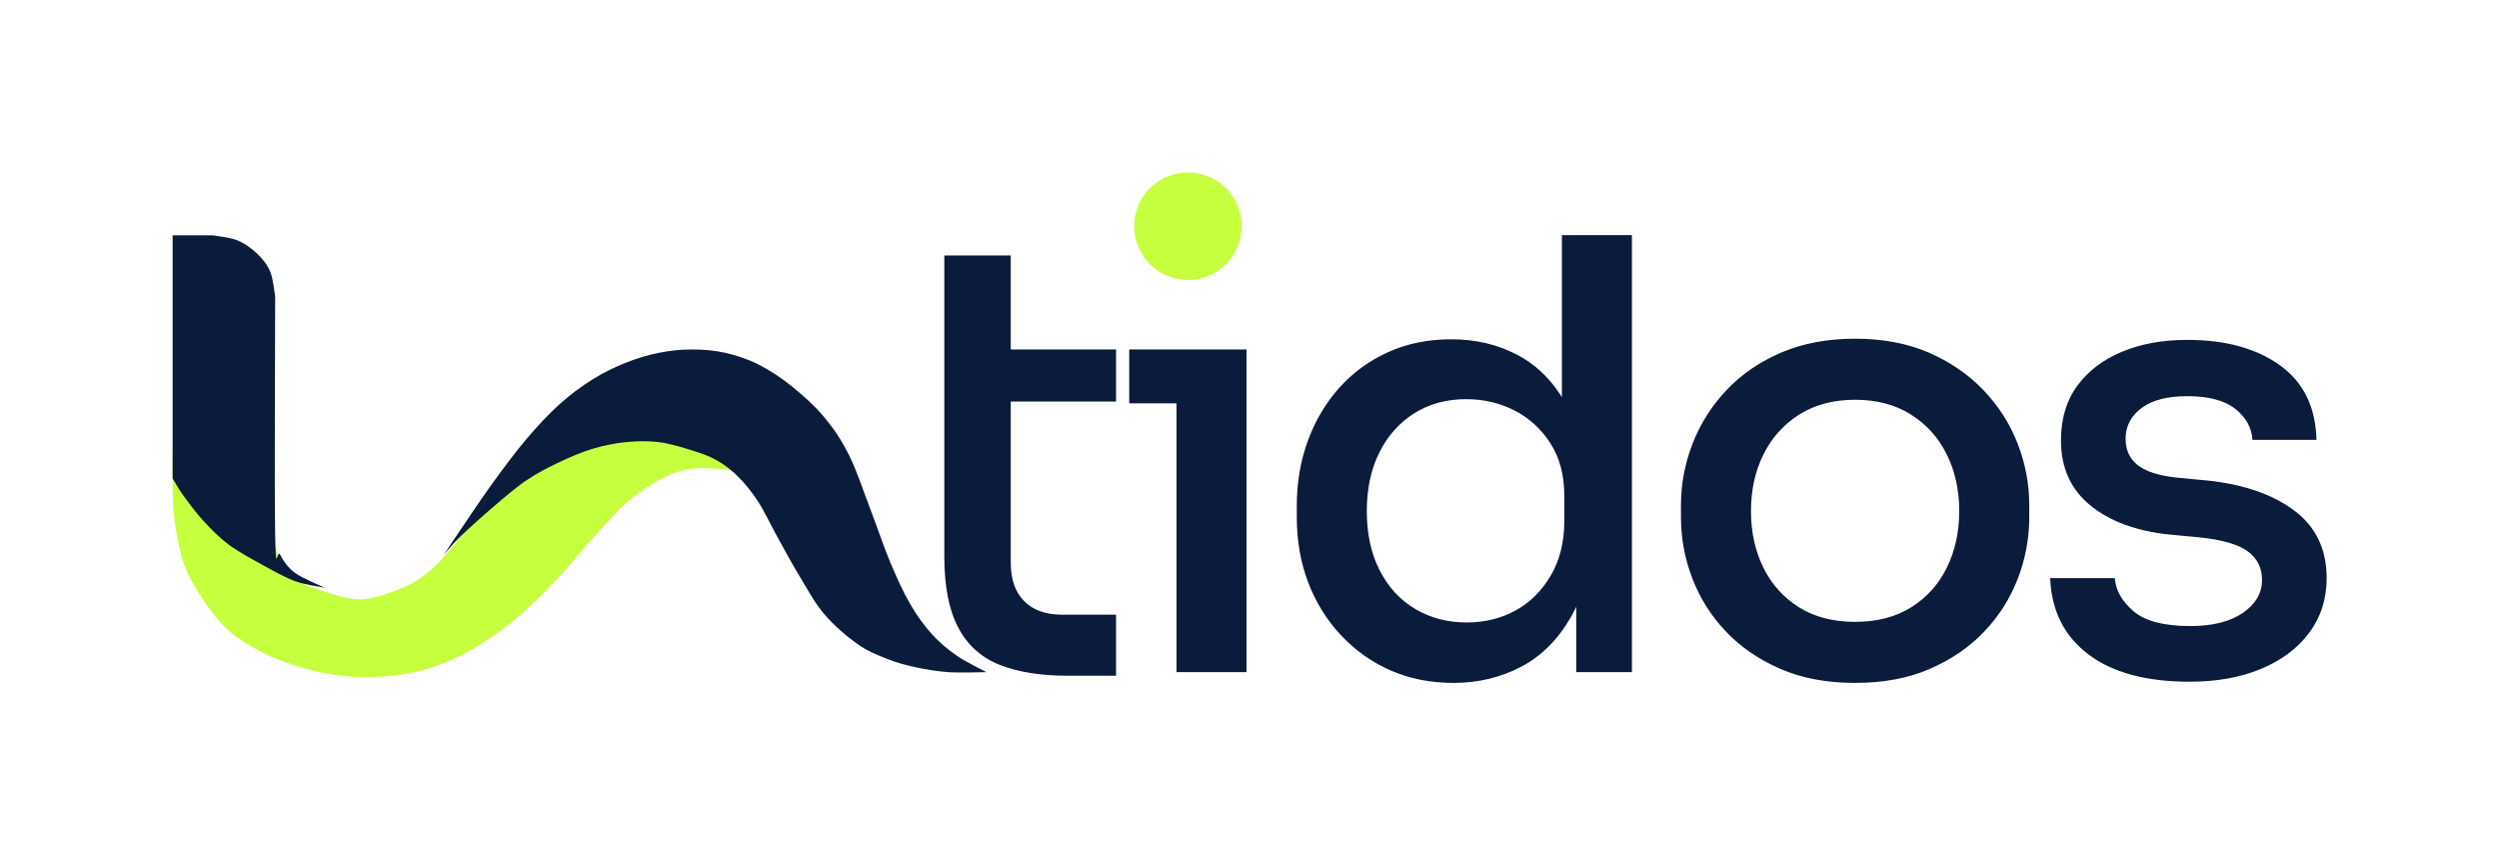
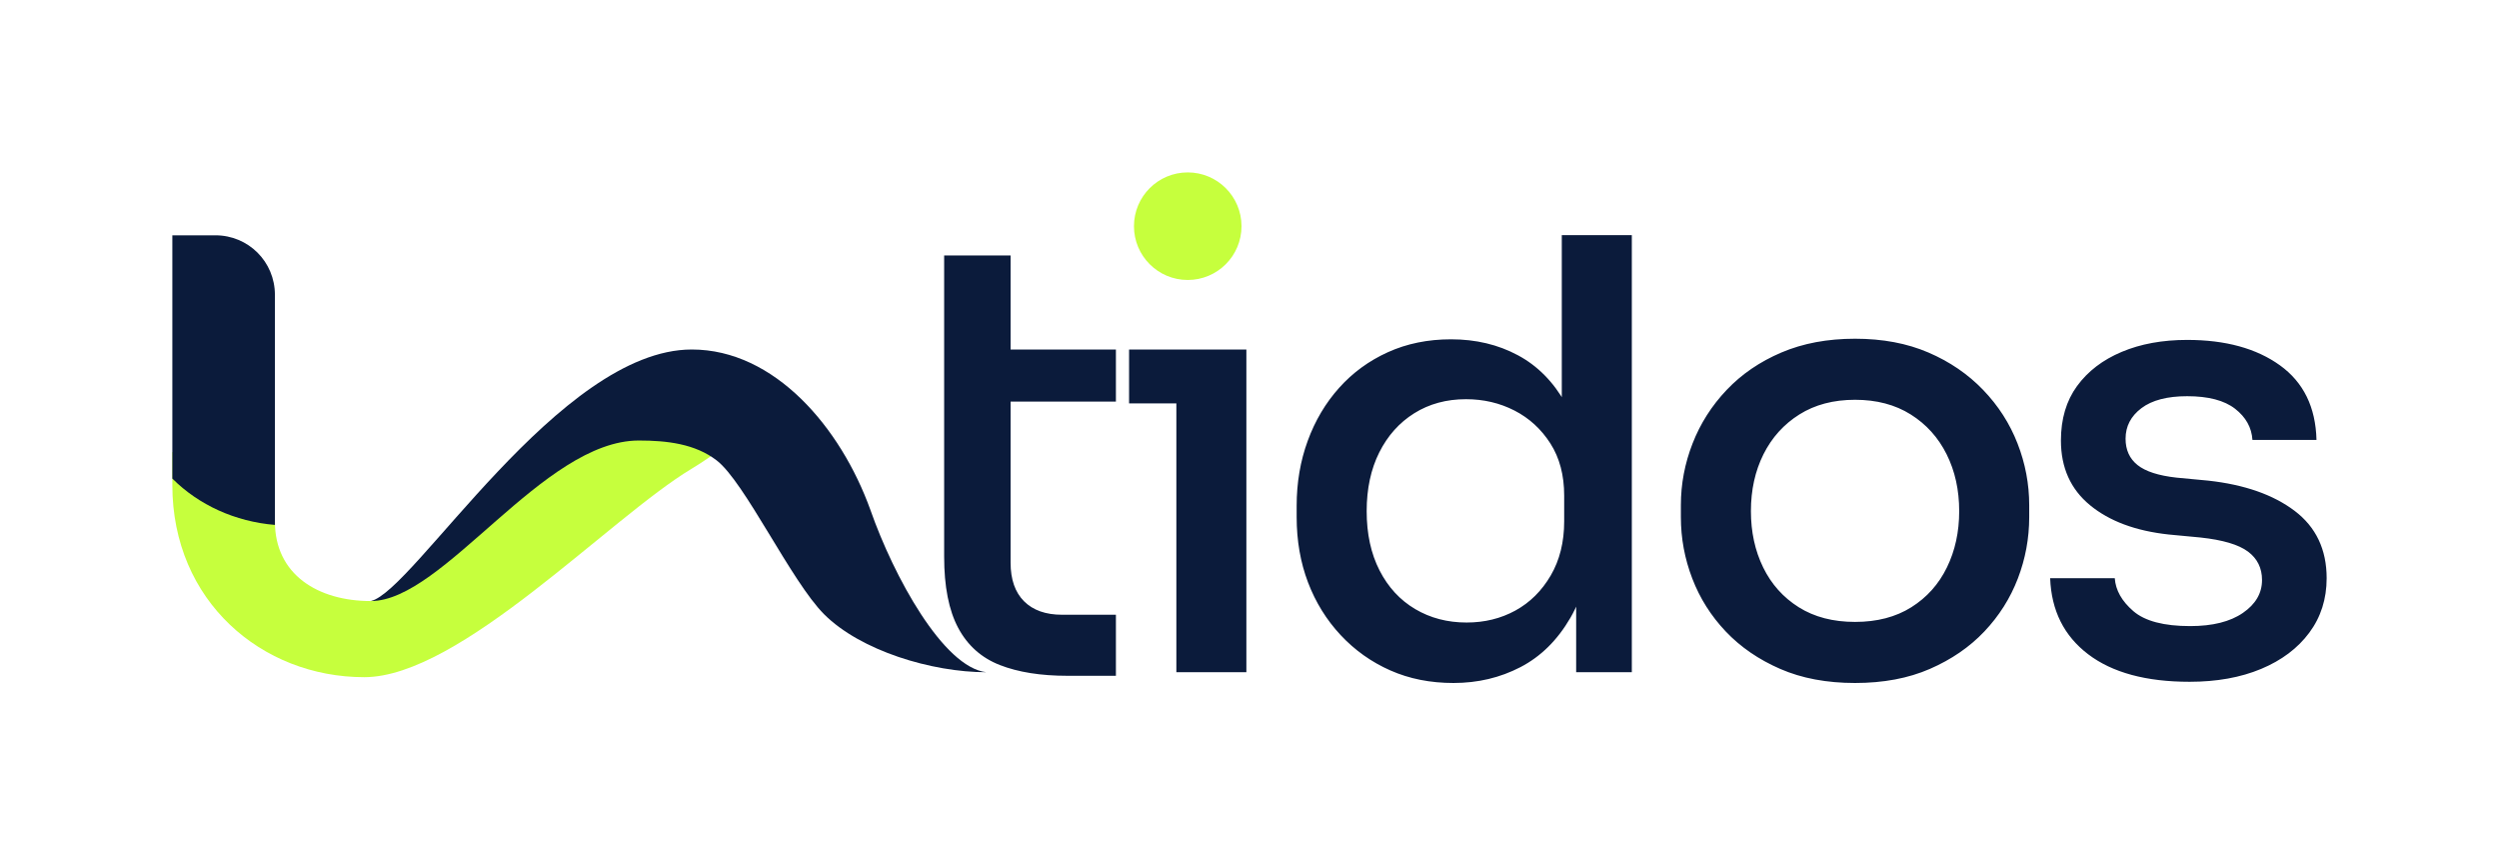
- <svg xmlns="http://www.w3.org/2000/svg" viewBox="-80 -80 1160 396.87" width="1160" height="396.87">
+ <svg xmlns="http://www.w3.org/2000/svg" viewBox="-80 -80 1160 396.91" width="1160" height="396.91">
  <g id="Logotipo">
-     <path id="gesto-acento" fill="#C6FF3D" fill-rule="nonzero" d="M0.13 129.76C7.81 129.76 38.52 129.76 46.2 129.76L46.2 129.76C46.2 134.88 45.81 152.79 46.2 160.47C46.58 168.15 46.84 171.22 48.5 175.83C50.17 180.43 52.59 185.04 56.18 188.11C59.77 191.18 64.76 192.59 70 194.25C75.24 195.92 81.52 198.35 87.66 198.09C93.8 197.84 101.73 194.77 106.85 192.72C111.98 190.67 114.92 188.5 118.37 185.81C121.83 183.12 123.75 180.95 127.59 176.59C131.42 172.24 137.82 163.8 141.41 159.7C144.99 155.61 145.25 155.35 149.08 152.02C152.92 148.7 159.32 143.19 164.44 139.74C169.56 136.28 174.67 133.73 179.8 131.29C184.92 128.86 190.03 126.69 195.15 125.15C200.27 123.62 205.39 122.59 210.51 122.08C215.63 121.57 220.74 121.44 225.86 122.08C230.99 122.72 236.74 124.51 241.22 125.92C245.7 127.32 249.54 128.48 252.74 130.53C255.94 132.58 259.13 136.92 260.42 138.2L260.42 138.2C257.21 138.07 246.98 136.67 241.22 137.44C235.46 138.2 230.99 140.12 225.86 142.81C220.74 145.5 215.63 149.08 210.51 153.56C205.39 158.04 200.27 164.06 195.15 169.68C190.03 175.31 184.92 181.84 179.8 187.34C174.67 192.85 169.56 198.09 164.44 202.7C159.32 207.31 154.21 211.4 149.08 214.98C143.96 218.57 138.85 221.64 133.73 224.2C128.61 226.75 123.49 228.8 118.37 230.34C113.25 231.88 108.14 232.77 103.02 233.41C97.89 234.05 92.78 234.31 87.66 234.18C82.54 234.05 77.43 233.54 72.3 232.64C67.18 231.75 62.07 230.47 56.95 228.8C51.83 227.14 46.71 225.35 41.59 222.66C36.47 219.98 30.71 216.65 26.24 212.68C21.76 208.71 18.17 203.98 14.72 198.86C11.26 193.74 7.81 188.36 5.51 181.97C3.2 175.57 1.8 167.13 0.9 160.47C0 153.81 0.26 145.11 0.13 142.04Z" />
-     <path id="gesto-asta" fill="#0B1B3B" fill-rule="nonzero" d="M0.13 142.04C0.13 123.23 0.13 47.99 0.13 29.18L0.13 29.18C3.2 29.18 15.49 29.18 18.56 29.18L18.56 29.18C20.48 29.56 26.62 30.07 30.07 31.48C33.53 32.88 36.73 35.19 39.29 37.62C41.85 40.06 44.03 42.74 45.43 46.07C46.84 49.39 47.35 55.67 47.73 57.59L47.73 57.59C47.73 76.01 47.35 148.19 47.73 168.15C48.12 188.11 48.5 174.42 50.04 177.36C51.57 180.3 53.49 183.25 56.95 185.81C60.4 188.36 68.46 191.57 70.77 192.72L70.77 192.72C68.46 192.2 61.81 191.44 56.95 189.65C52.09 187.86 46.71 184.79 41.59 181.97C36.47 179.15 30.71 176.08 26.24 172.76C21.76 169.43 18.17 165.71 14.72 162.01C11.26 158.3 7.94 153.81 5.51 150.49C3.07 147.16 1.03 143.45 0.13 142.04Z" />
-     <path id="gesto-onda" fill="#0B1B3B" fill-rule="nonzero" d="M126.05 177.36C127.33 175.44 129.89 171.47 133.73 165.85C137.57 160.22 143.96 150.62 149.08 143.58C154.21 136.54 159.32 129.63 164.44 123.62C169.56 117.6 174.67 112.1 179.8 107.49C184.92 102.89 190.03 99.18 195.15 95.98C200.27 92.77 205.39 90.35 210.51 88.3C215.63 86.25 220.74 84.71 225.86 83.69C230.99 82.67 236.1 82.15 241.22 82.15C246.34 82.15 251.45 82.54 256.58 83.69C261.7 84.84 266.81 86.51 271.93 89.06C277.05 91.62 282.17 94.95 287.29 99.05C292.41 103.14 298.17 108.26 302.64 113.63C307.12 119.01 310.58 124.13 314.16 131.29C317.75 138.46 320.94 148.32 324.14 156.63C327.34 164.95 330.29 173.91 333.36 181.2C336.43 188.5 339.37 194.89 342.57 200.4C345.77 205.9 348.97 210.25 352.55 214.22C356.14 218.19 359.85 221.26 364.07 224.2C368.29 227.14 375.59 230.59 377.89 231.88L377.89 231.88C374.95 231.88 365.73 232.26 360.23 231.88C354.72 231.49 349.61 230.59 344.87 229.57C340.14 228.55 336.3 227.52 331.82 225.73C327.34 223.94 322.86 222.28 318 218.82C313.14 215.37 307.12 210.25 302.64 205C298.17 199.76 294.71 193.23 291.13 187.34C287.54 181.45 284.35 175.44 281.15 169.68C277.94 163.93 275 157.53 271.93 152.79C268.86 148.06 265.92 144.48 262.72 141.28C259.52 138.07 256.32 135.65 252.74 133.6C249.15 131.55 245.7 130.4 241.22 128.99C236.74 127.59 230.99 125.79 225.86 125.15C220.74 124.51 215.63 124.64 210.51 125.15C205.39 125.67 200.27 126.69 195.15 128.22C190.03 129.76 184.92 131.93 179.8 134.37C174.67 136.8 169.56 139.36 164.44 142.81C159.32 146.27 154.21 150.74 149.08 155.1C143.96 159.45 137.57 165.21 133.73 168.92C129.89 172.62 127.33 175.96 126.05 177.36Z" />
-     <path id="letras" fill="#0B1B3B" fill-rule="nonzero" d="M438.06 233.54L415.56 233.54Q396.95 233.54 384.18 228.54Q371.39 223.55 364.87 211.32Q358.34 199.1 358.34 178.27L358.34 178.27L358.34 38.54L389.18 38.54L389.18 181.04Q389.18 192.71 395.43 198.96Q401.68 205.21 413.06 205.21L413.06 205.21L438.06 205.21L438.06 233.54ZM438.06 106.32L358.34 106.32L358.34 82.15L438.06 82.15L438.06 106.32ZM498.62 231.88L466.12 231.88L466.12 82.15L498.62 82.15L498.62 231.88ZM498.62 107.15L444.17 107.15L444.17 82.15L498.62 82.15L498.62 107.15ZM594.73 236.87L594.73 236.87Q578.62 236.87 565.42 231.04Q552.23 225.21 542.37 214.65Q532.51 204.1 527.23 190.21Q521.95 176.32 521.95 159.93L521.95 159.93L521.95 154.65Q521.95 138.54 527.09 124.51Q532.22 110.49 541.68 99.93Q551.12 89.38 564.31 83.41Q577.51 77.43 593.62 77.43L593.62 77.43Q610.84 77.43 624.59 84.8Q638.34 92.15 646.81 107.29Q655.28 122.43 656.12 145.77L656.12 145.77L645.01 130.49L645.01 29.1L677.51 29.1L677.51 231.88L651.67 231.88L651.67 166.87L658.9 166.87Q658.06 191.04 649.03 206.6Q640.01 222.16 625.84 229.51Q611.67 236.87 594.73 236.87ZM600.84 208.82L600.84 208.82Q613.34 208.82 623.48 203.27Q633.61 197.71 639.87 187.01Q646.12 176.32 646.12 161.88L646.12 161.88L646.12 149.93Q646.12 135.76 639.72 125.77Q633.34 115.77 623.06 110.49Q612.78 105.21 600.56 105.21L600.56 105.21Q586.95 105.21 576.53 111.74Q566.12 118.26 560.28 129.94Q554.45 141.6 554.45 157.15L554.45 157.15Q554.45 172.99 560.43 184.66Q566.39 196.32 576.95 202.57Q587.51 208.82 600.84 208.82ZM781.12 236.87L781.12 236.87Q761.39 236.87 746.4 230.35Q731.39 223.82 721.12 212.99Q710.84 202.15 705.56 188.4Q700.28 174.65 700.28 159.93L700.28 159.93L700.28 154.37Q700.28 139.66 705.7 125.77Q711.11 111.88 721.53 100.9Q731.95 89.93 746.95 83.54Q761.95 77.16 781.12 77.16L781.12 77.16Q800.28 77.16 815.14 83.54Q830 89.93 840.56 100.9Q851.12 111.88 856.53 125.77Q861.95 139.66 861.95 154.37L861.95 154.37L861.95 159.93Q861.95 174.65 856.67 188.4Q851.39 202.15 841.12 212.99Q830.84 223.82 815.84 230.35Q800.84 236.87 781.12 236.87ZM781.12 208.54L781.12 208.54Q796.39 208.54 807.23 201.74Q818.06 194.93 823.75 183.27Q829.45 171.6 829.45 157.15L829.45 157.15Q829.45 142.43 823.61 130.76Q817.79 119.1 806.95 112.29Q796.12 105.49 781.12 105.49L781.12 105.49Q766.11 105.49 755.29 112.29Q744.45 119.1 738.62 130.76Q732.78 142.43 732.78 157.15L732.78 157.15Q732.78 171.6 738.48 183.27Q744.17 194.93 755 201.74Q765.84 208.54 781.12 208.54ZM936.4 236.32L936.4 236.32Q906.11 236.32 889.31 223.55Q872.51 210.76 871.67 188.26L871.67 188.26L901.67 188.26Q902.23 196.6 910.28 203.54Q918.34 210.49 936.67 210.49L936.67 210.49Q952.23 210.49 961.11 204.37Q970 198.26 970 189.1L970 189.1Q970 180.76 963.48 175.9Q956.95 171.04 941.39 169.38L941.39 169.38L926.67 167.99Q903.62 165.48 890.14 154.37Q876.67 143.26 876.67 124.38L876.67 124.38Q876.67 109.37 884.17 99.1Q891.67 88.82 904.86 83.27Q918.06 77.71 935.28 77.71L935.28 77.71Q961.95 77.71 978.34 89.52Q994.73 101.32 995.28 124.1L995.28 124.1L965.56 124.1Q965 115.49 957.5 109.66Q950 103.82 935.28 103.82L935.28 103.82Q921.39 103.82 914.03 109.37Q906.67 114.93 906.67 123.55L906.67 123.55Q906.67 131.32 912.22 135.76Q917.78 140.21 930.28 141.6L930.28 141.6L945 142.99Q970.28 145.77 985.14 157.02Q1000 168.26 1000 188.26L1000 188.26Q1000 202.71 991.95 213.54Q983.89 224.37 969.59 230.35Q955.28 236.32 936.4 236.32Z" />
-     <path id="punto-i" fill="#C6FF3D" fill-rule="nonzero" d="M446.45 24.95C446.45 11.17 457.62 0 471.4 0C485.17 0 496.35 11.17 496.35 24.95C496.35 38.74 485.17 49.91 471.4 49.91C457.62 49.91 446.45 38.74 446.45 24.95Z" />
+     <path id="gesto-acento" fill="#C6FF3D" fill-rule="nonzero" d="M0 129.78L46.07 129.78L47.61 141.29L47.61 162.03C47.61 186.6 67.58 198.89 92.15 198.89C115.19 195.81 129.01 171.24 148.97 149.74C172.01 114.42 241.12 102.9 271.84 115.95C262.62 122.1 252.64 130.54 241.12 137.45C202.73 160.49 133.61 234.21 89.08 234.21C41.47 234.21 0 198.89 0 145.13Z" />
+     <path id="gesto-asta" fill="#0B1B3B" fill-rule="nonzero" d="M0 142.06L0 29.18L19.97 29.18C35.32 29.18 47.61 41.47 47.61 56.82L47.61 163.56C29.18 162.03 12.29 154.35 0 142.06Z" />
+     <path id="gesto-onda" fill="#0B1B3B" fill-rule="nonzero" d="M92.15 198.89C112.11 194.28 179.69 82.17 241.12 82.17C279.52 82.17 310.23 118.26 324.05 156.65C334.81 187.37 357.84 229.6 377.81 231.91C352.47 231.91 319.45 221.92 302.55 205.03C287.2 189.67 265.69 143.6 252.64 133.61C242.66 125.94 229.6 124.4 216.55 124.4C172.01 124.4 125.94 198.89 92.15 198.89Z" />
+     <path id="letras" fill="#0B1B3B" fill-rule="nonzero" d="M437.99 233.57L415.49 233.57Q396.87 233.57 384.1 228.57Q371.31 223.57 364.78 211.35Q358.26 199.12 358.26 178.29L358.26 178.29L358.26 38.55L389.1 38.55L389.1 181.06Q389.1 192.74 395.35 198.99Q401.6 205.24 412.99 205.24L412.99 205.24L437.99 205.24L437.99 233.57ZM437.99 106.33L358.26 106.33L358.26 82.17L437.99 82.17L437.99 106.33ZM498.55 231.91L466.05 231.91L466.05 82.17L498.55 82.17L498.55 231.91ZM498.55 107.17L444.1 107.17L444.1 82.17L498.55 82.17L498.55 107.17ZM594.68 236.91L594.68 236.91Q578.56 236.91 565.37 231.07Q552.17 225.24 542.31 214.68Q532.45 204.12 527.16 190.23Q521.89 176.34 521.89 159.95L521.89 159.95L521.89 154.67Q521.89 138.56 527.03 124.53Q532.16 110.5 541.62 99.94Q551.06 89.39 564.25 83.42Q577.45 77.44 593.56 77.44L593.56 77.44Q610.79 77.44 624.54 84.81Q638.3 92.16 646.77 107.31Q655.24 122.45 656.07 145.79L656.07 145.79L644.96 130.5L644.96 29.1L677.47 29.1L677.47 231.91L651.63 231.91L651.63 166.9L658.85 166.9Q658.01 191.07 648.98 206.63Q639.96 222.18 625.79 229.54Q611.62 236.91 594.68 236.91ZM600.78 208.85L600.78 208.85Q613.28 208.85 623.43 203.29Q633.56 197.73 639.82 187.04Q646.07 176.34 646.07 161.9L646.07 161.9L646.07 149.95Q646.07 135.78 639.68 125.78Q633.29 115.78 623.01 110.5Q612.73 105.23 600.51 105.23L600.51 105.23Q586.9 105.23 576.48 111.75Q566.06 118.28 560.22 129.95Q554.39 141.62 554.39 157.17L554.39 157.17Q554.39 173.01 560.37 184.68Q566.34 196.34 576.89 202.6Q587.45 208.85 600.78 208.85ZM781.09 236.91L781.09 236.91Q761.36 236.91 746.36 230.38Q731.36 223.85 721.08 213.02Q710.8 202.18 705.53 188.43Q700.24 174.67 700.24 159.95L700.24 159.95L700.24 154.39Q700.24 139.67 705.66 125.78Q711.08 111.89 721.5 100.92Q731.92 89.94 746.91 83.56Q761.92 77.17 781.09 77.17L781.09 77.17Q800.25 77.17 815.12 83.56Q829.98 89.94 840.54 100.92Q851.1 111.89 856.51 125.78Q861.93 139.67 861.93 154.39L861.93 154.39L861.93 159.95Q861.93 174.67 856.66 188.43Q851.37 202.18 841.1 213.02Q830.82 223.85 815.81 230.38Q800.81 236.91 781.09 236.91ZM781.09 208.57L781.09 208.57Q796.37 208.57 807.2 201.77Q818.04 194.95 823.73 183.29Q829.43 171.62 829.43 157.17L829.43 157.17Q829.43 142.45 823.59 130.78Q817.76 119.12 806.93 112.31Q796.09 105.5 781.09 105.5L781.09 105.5Q766.08 105.5 755.25 112.31Q744.42 119.12 738.58 130.78Q732.75 142.45 732.75 157.17L732.75 157.17Q732.75 171.62 738.44 183.29Q744.14 194.95 754.97 201.77Q765.81 208.57 781.09 208.57ZM936.39 236.35L936.39 236.35Q906.1 236.35 889.29 223.57Q872.49 210.79 871.65 188.29L871.65 188.29L901.65 188.29Q902.22 196.62 910.27 203.57Q918.33 210.51 936.66 210.51L936.66 210.51Q952.22 210.51 961.11 204.4Q970 198.29 970 189.13L970 189.13Q970 180.79 963.47 175.93Q956.94 171.07 941.39 169.4L941.39 169.4L926.66 168.01Q903.61 165.51 890.13 154.39Q876.65 143.28 876.65 124.39L876.65 124.39Q876.65 109.39 884.15 99.11Q891.66 88.83 904.85 83.28Q918.05 77.72 935.27 77.72L935.27 77.72Q961.94 77.72 978.34 89.53Q994.72 101.33 995.28 124.12L995.28 124.12L965.55 124.12Q965 115.5 957.5 109.67Q949.99 103.84 935.27 103.84L935.27 103.84Q921.38 103.84 914.02 109.39Q906.66 114.95 906.66 123.56L906.66 123.56Q906.66 131.34 912.21 135.78Q917.77 140.23 930.27 141.62L930.27 141.62L945 143.01Q970.27 145.79 985.14 157.04Q1000 168.29 1000 188.29L1000 188.29Q1000 202.73 991.94 213.57Q983.89 224.4 969.58 230.38Q955.28 236.35 936.39 236.35Z" />
+     <path id="punto-i" fill="#C6FF3D" fill-rule="nonzero" d="M446.37 24.96C446.37 11.17 457.55 0 471.33 0C485.11 0 496.29 11.17 496.29 24.96C496.29 38.74 485.11 49.91 471.33 49.91C457.55 49.91 446.37 38.74 446.37 24.96Z" />
  </g>
</svg>
